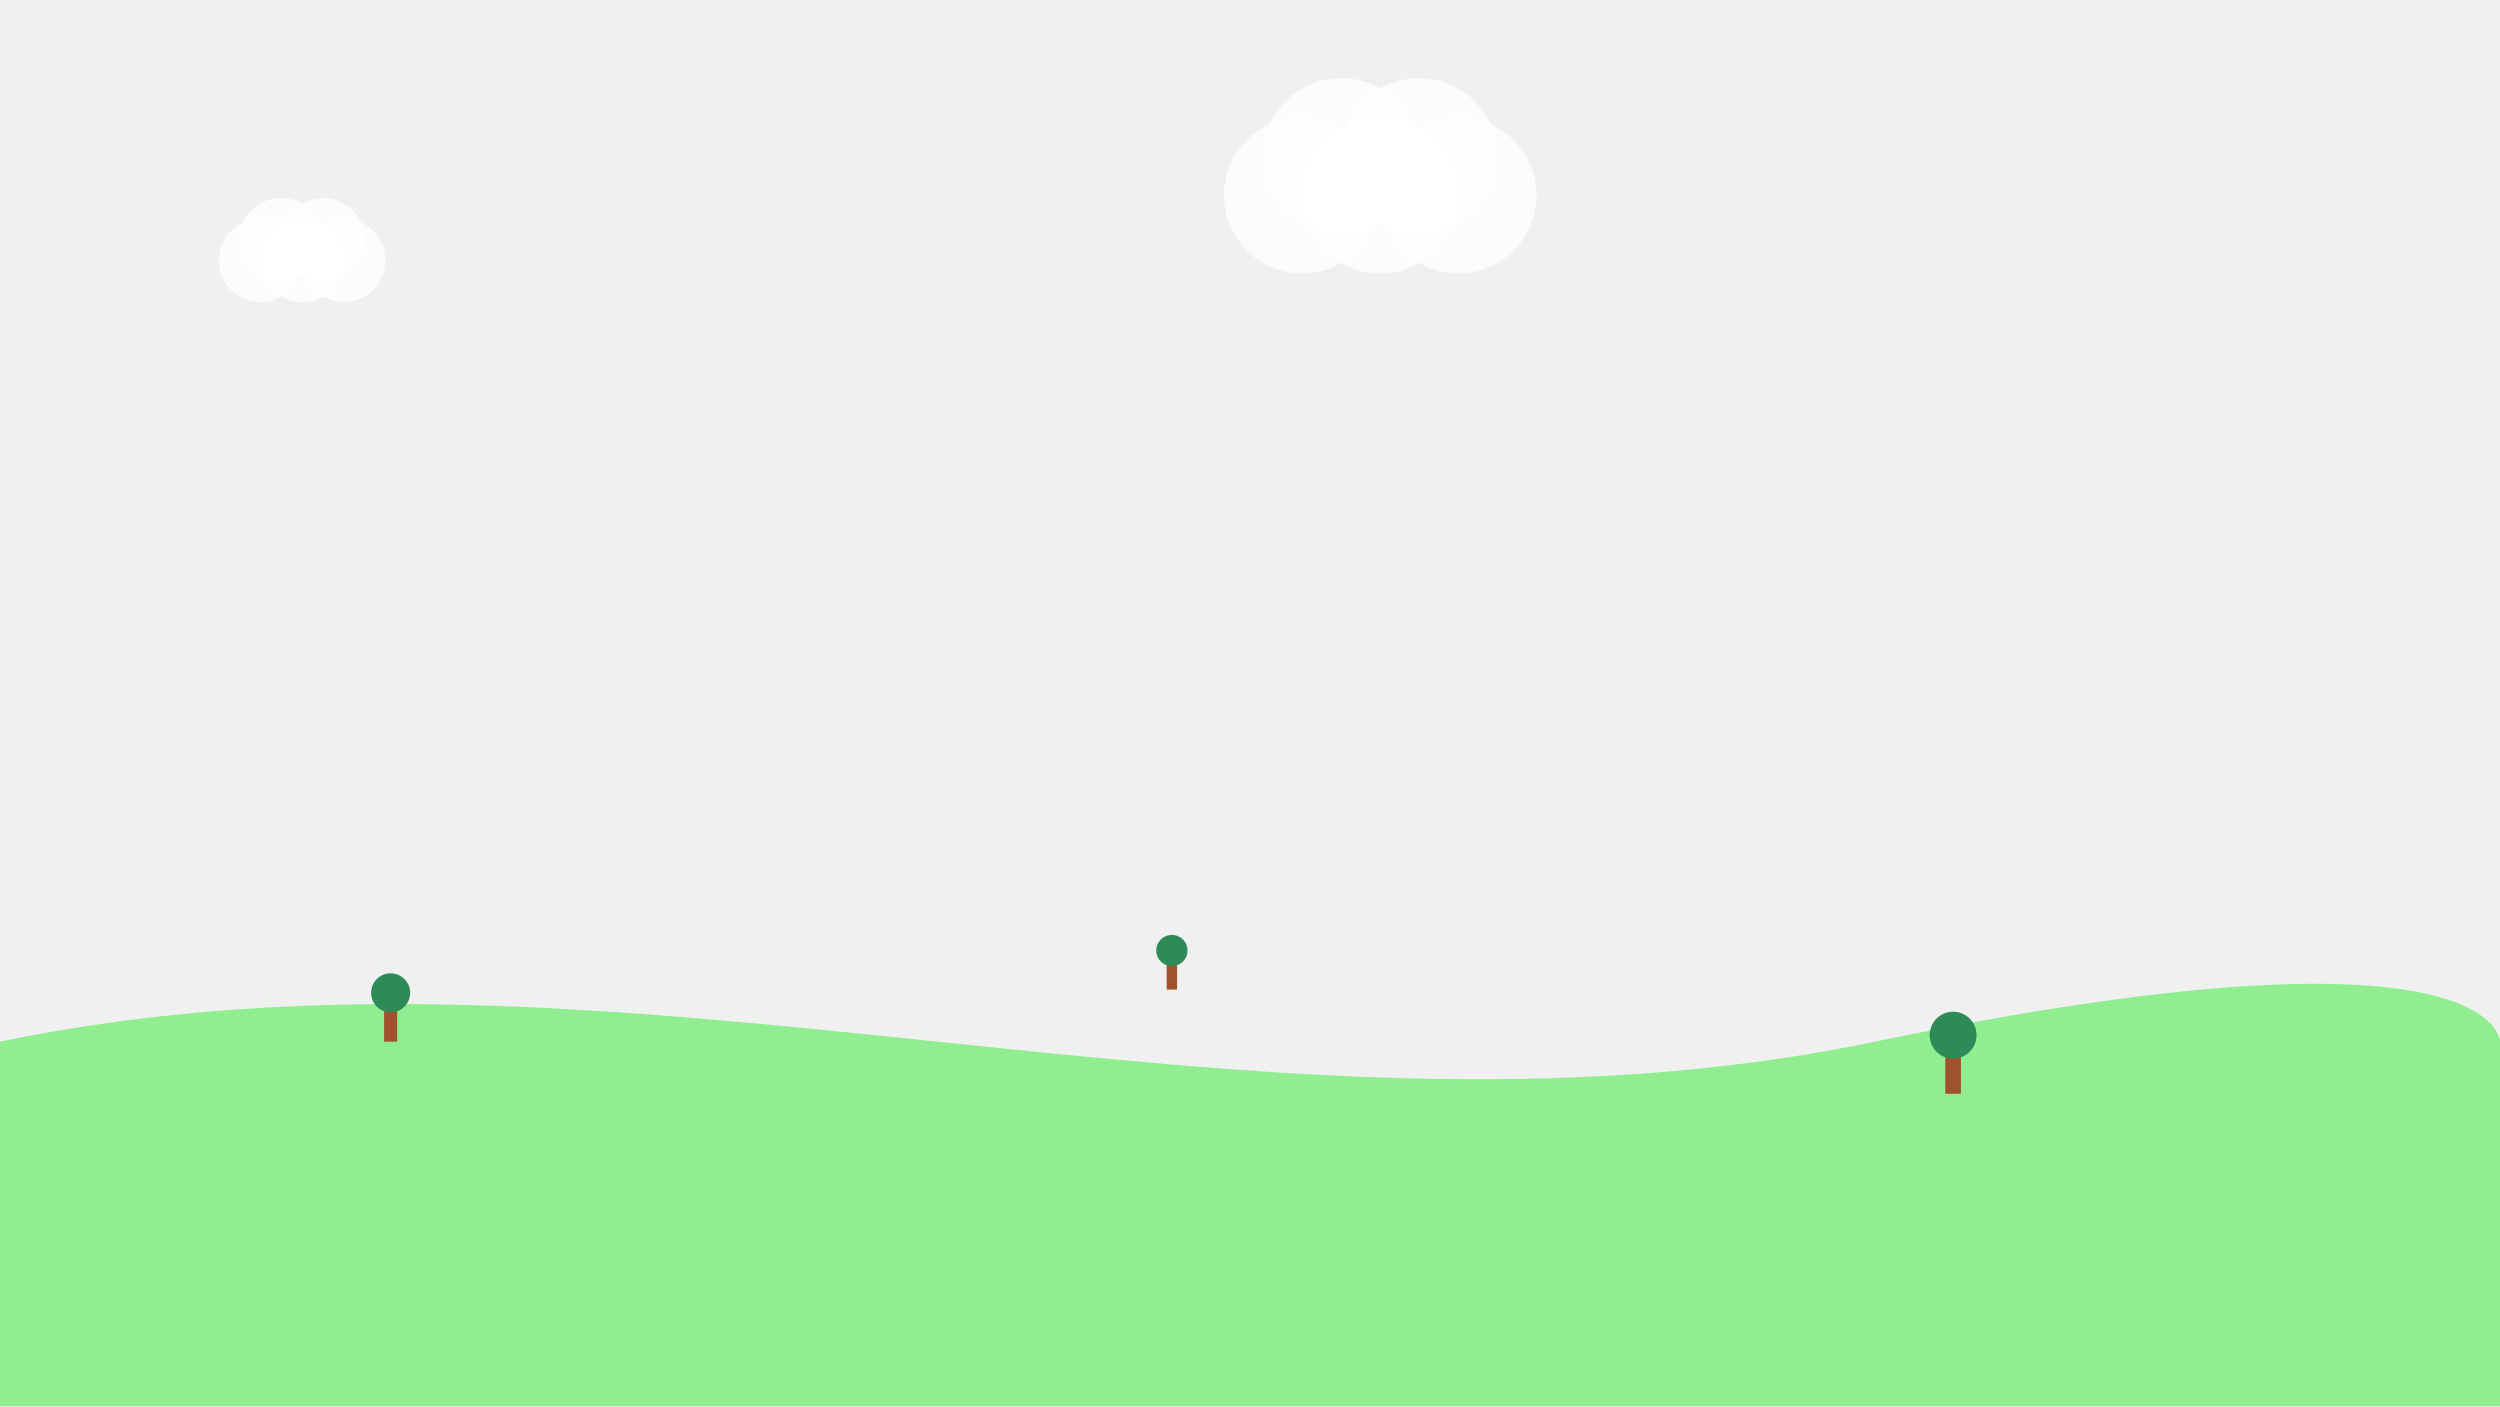
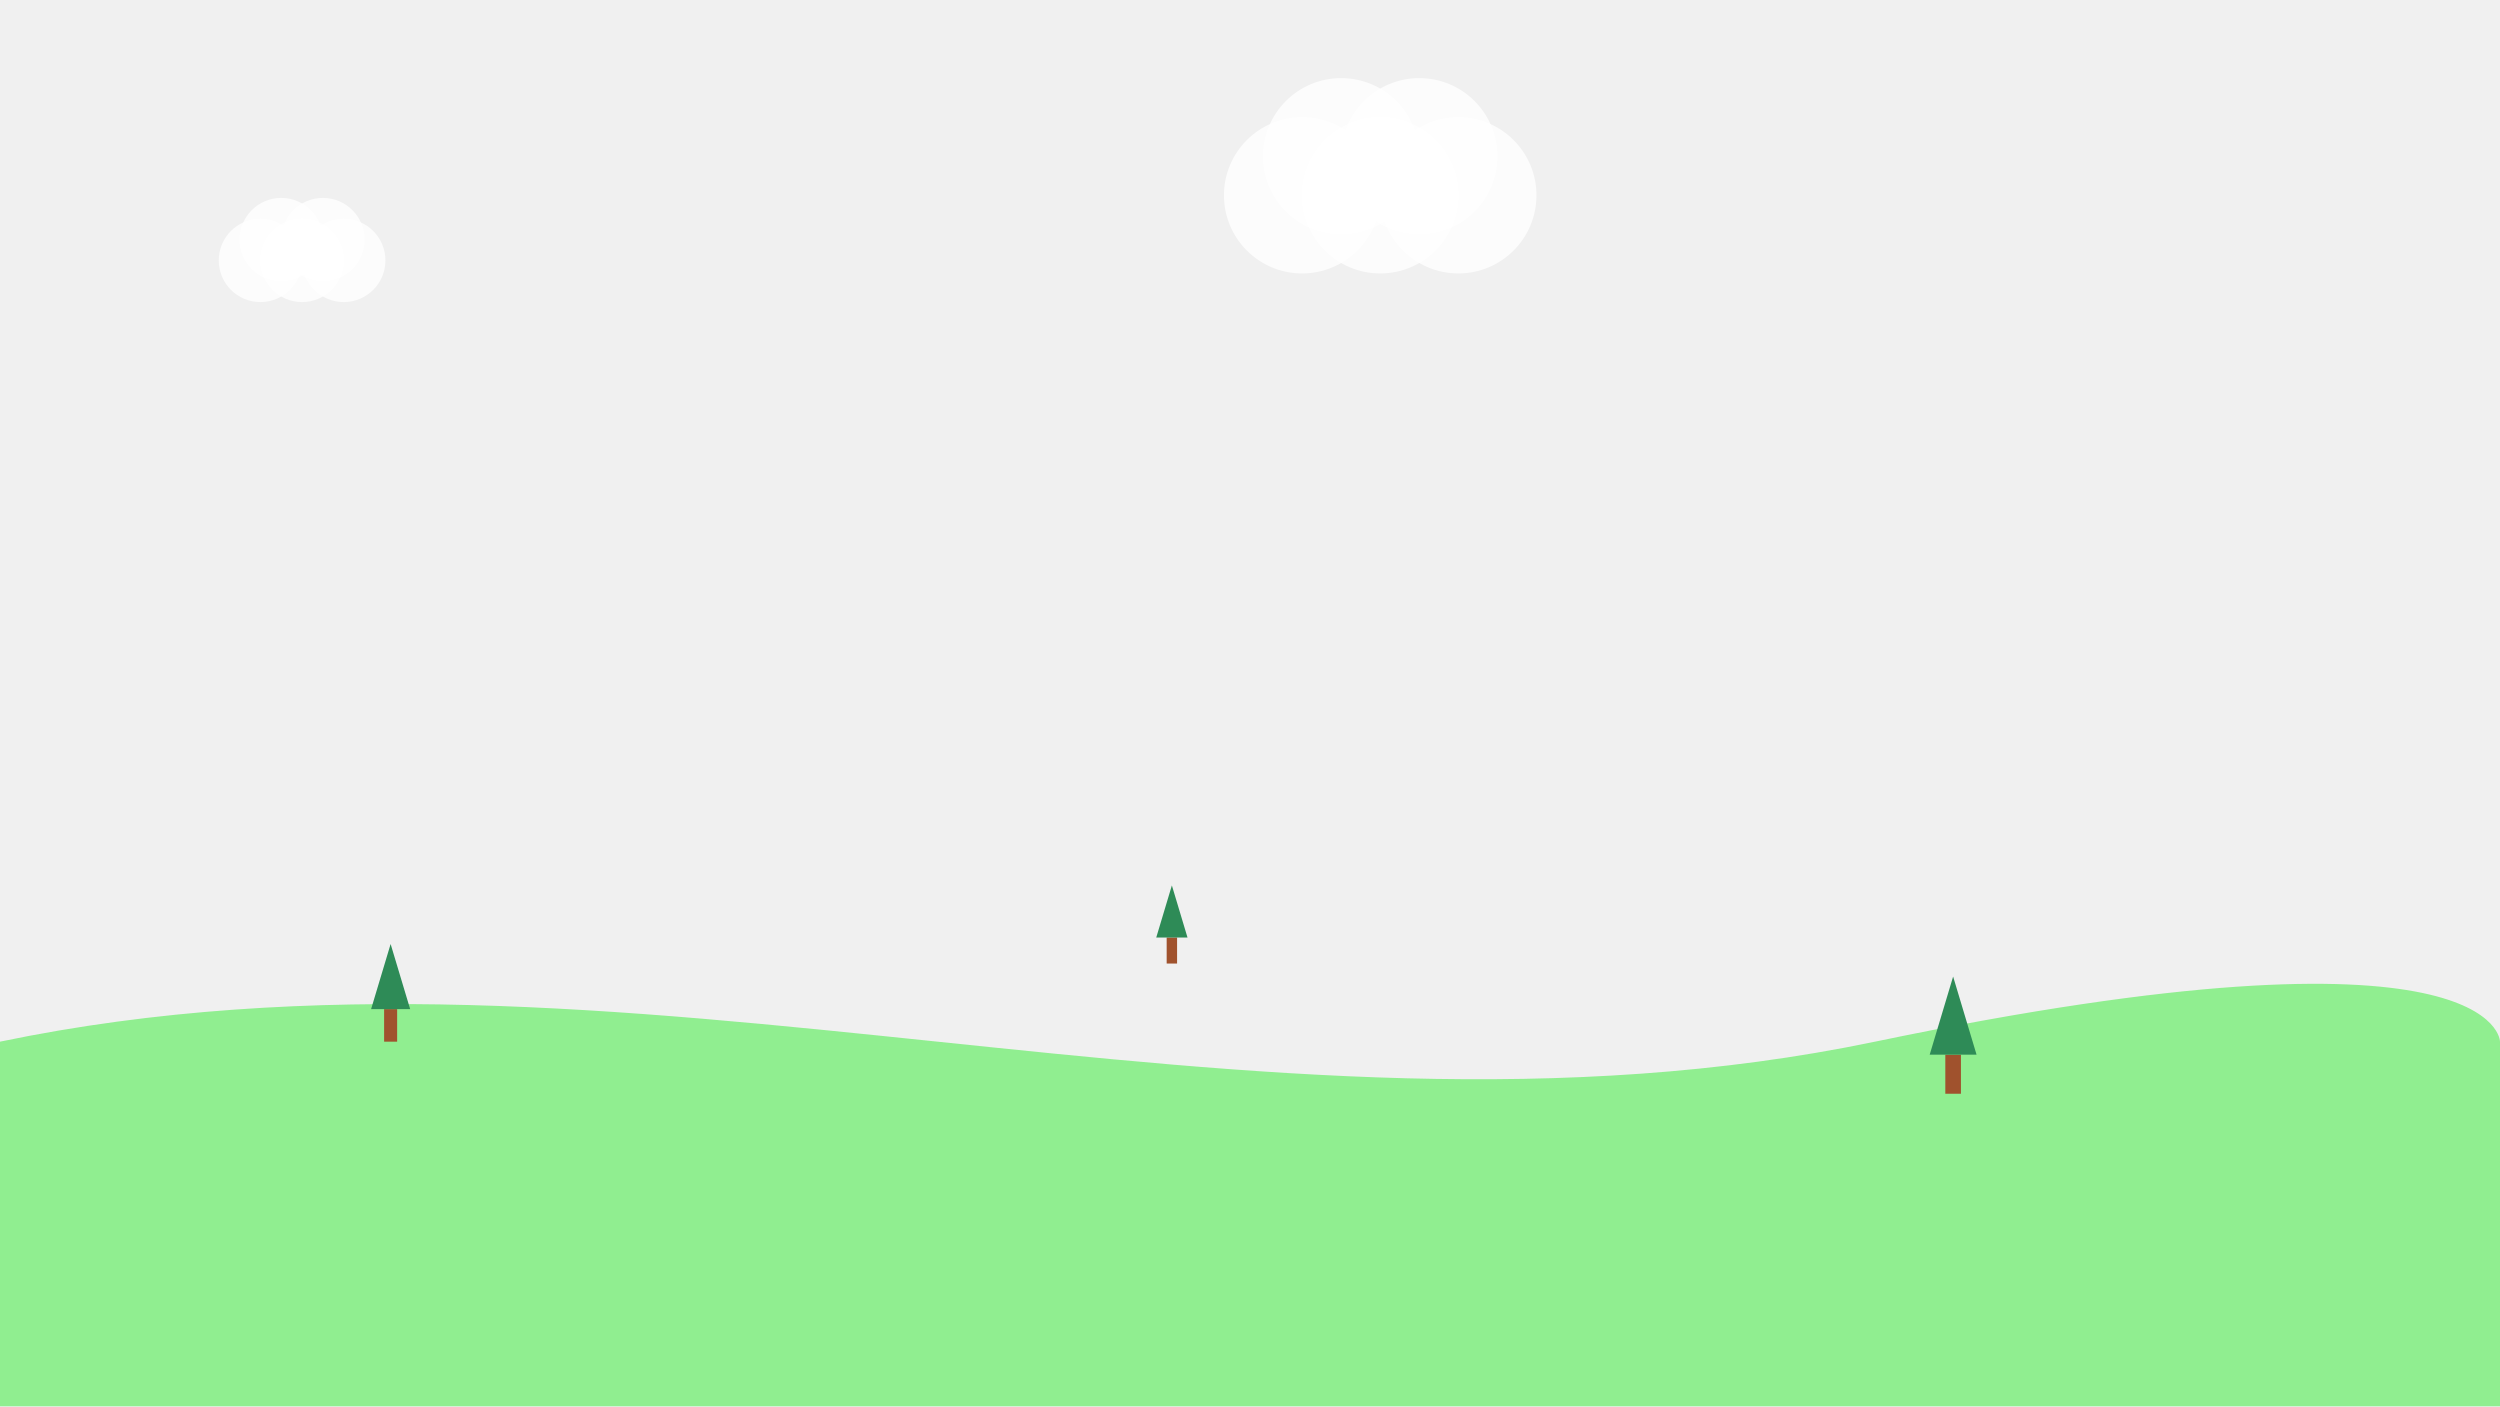
<svg xmlns="http://www.w3.org/2000/svg" width="1920" height="1080" viewBox="0 0 1920 1080">
  <path d="M0,1080 V800 C480,700 960,900 1440,800 C1920,700 1920,800 1920,800 V1080 H0 Z" fill="#90EE90" />
  <g transform="translate(300, 750) scale(0.5)">
    <rect x="-10" y="50" width="20" height="50" fill="#A0522D" />
-     <circle cx="0" cy="25" r="30" fill="#2E8B57" />
+     <path d="M -30 50 L 0 -50 L 30 50 Z" fill="#2E8B57" />
  </g>
-   <g transform="translate(900, 720) scale(0.4)">
+   <g transform="translate(900, 700) scale(0.4)">
    <rect x="-10" y="50" width="20" height="50" fill="#A0522D" />
-     <circle cx="0" cy="25" r="30" fill="#2E8B57" />
+     <path d="M -30 50 L 0 -50 L 30 50 Z" fill="#2E8B57" />
  </g>
  <g transform="translate(1500, 780) scale(0.6)">
    <rect x="-10" y="50" width="20" height="50" fill="#A0522D" />
-     <circle cx="0" cy="25" r="30" fill="#2E8B57" />
+     <path d="M -30 50 L 0 -50 L 30 50 Z" fill="#2E8B57" />
  </g>
  <g transform="translate(200, 200) scale(0.8)">
    <circle cx="0" cy="0" r="40" fill="white" fill-opacity="0.8" />
    <circle cx="40" cy="0" r="40" fill="white" fill-opacity="0.8" />
    <circle cx="80" cy="0" r="40" fill="white" fill-opacity="0.8" />
    <circle cx="20" cy="-20" r="40" fill="white" fill-opacity="0.8" />
    <circle cx="60" cy="-20" r="40" fill="white" fill-opacity="0.8" />
  </g>
  <g transform="translate(1000, 150) scale(1.2)">
    <circle cx="0" cy="0" r="50" fill="white" fill-opacity="0.8" />
    <circle cx="50" cy="0" r="50" fill="white" fill-opacity="0.8" />
    <circle cx="100" cy="0" r="50" fill="white" fill-opacity="0.8" />
    <circle cx="25" cy="-25" r="50" fill="white" fill-opacity="0.8" />
    <circle cx="75" cy="-25" r="50" fill="white" fill-opacity="0.8" />
  </g>
</svg>
